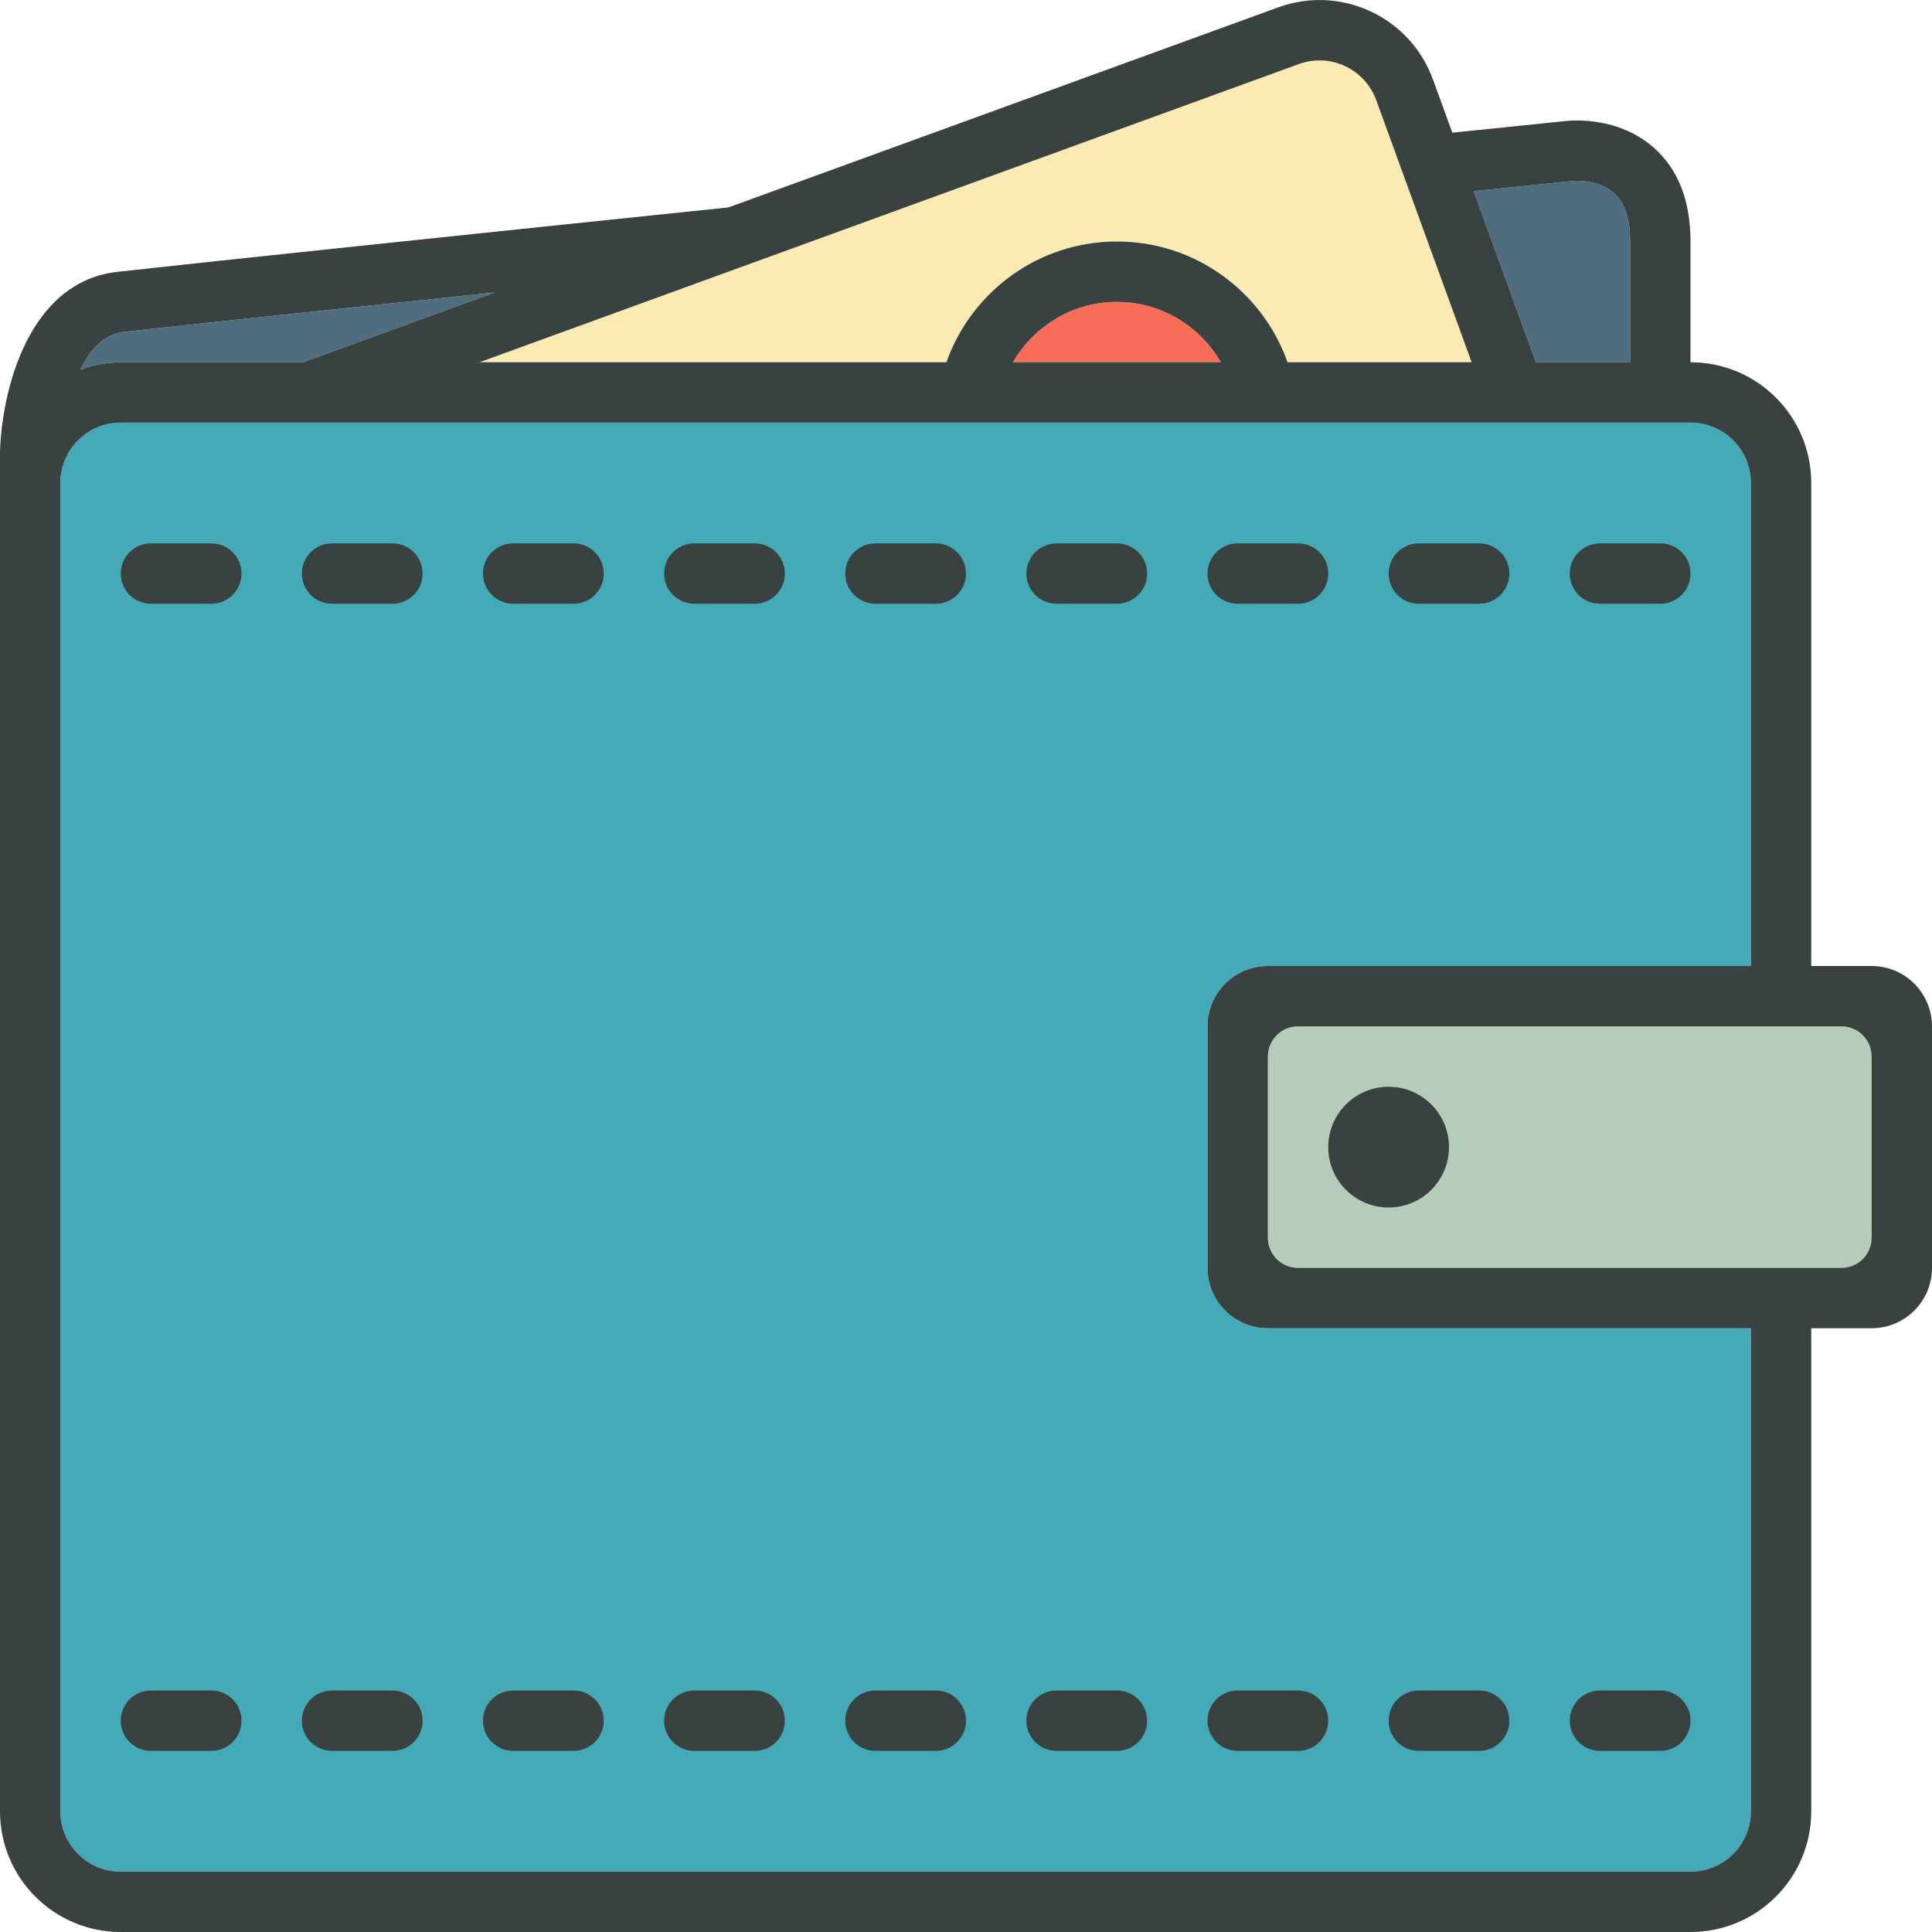
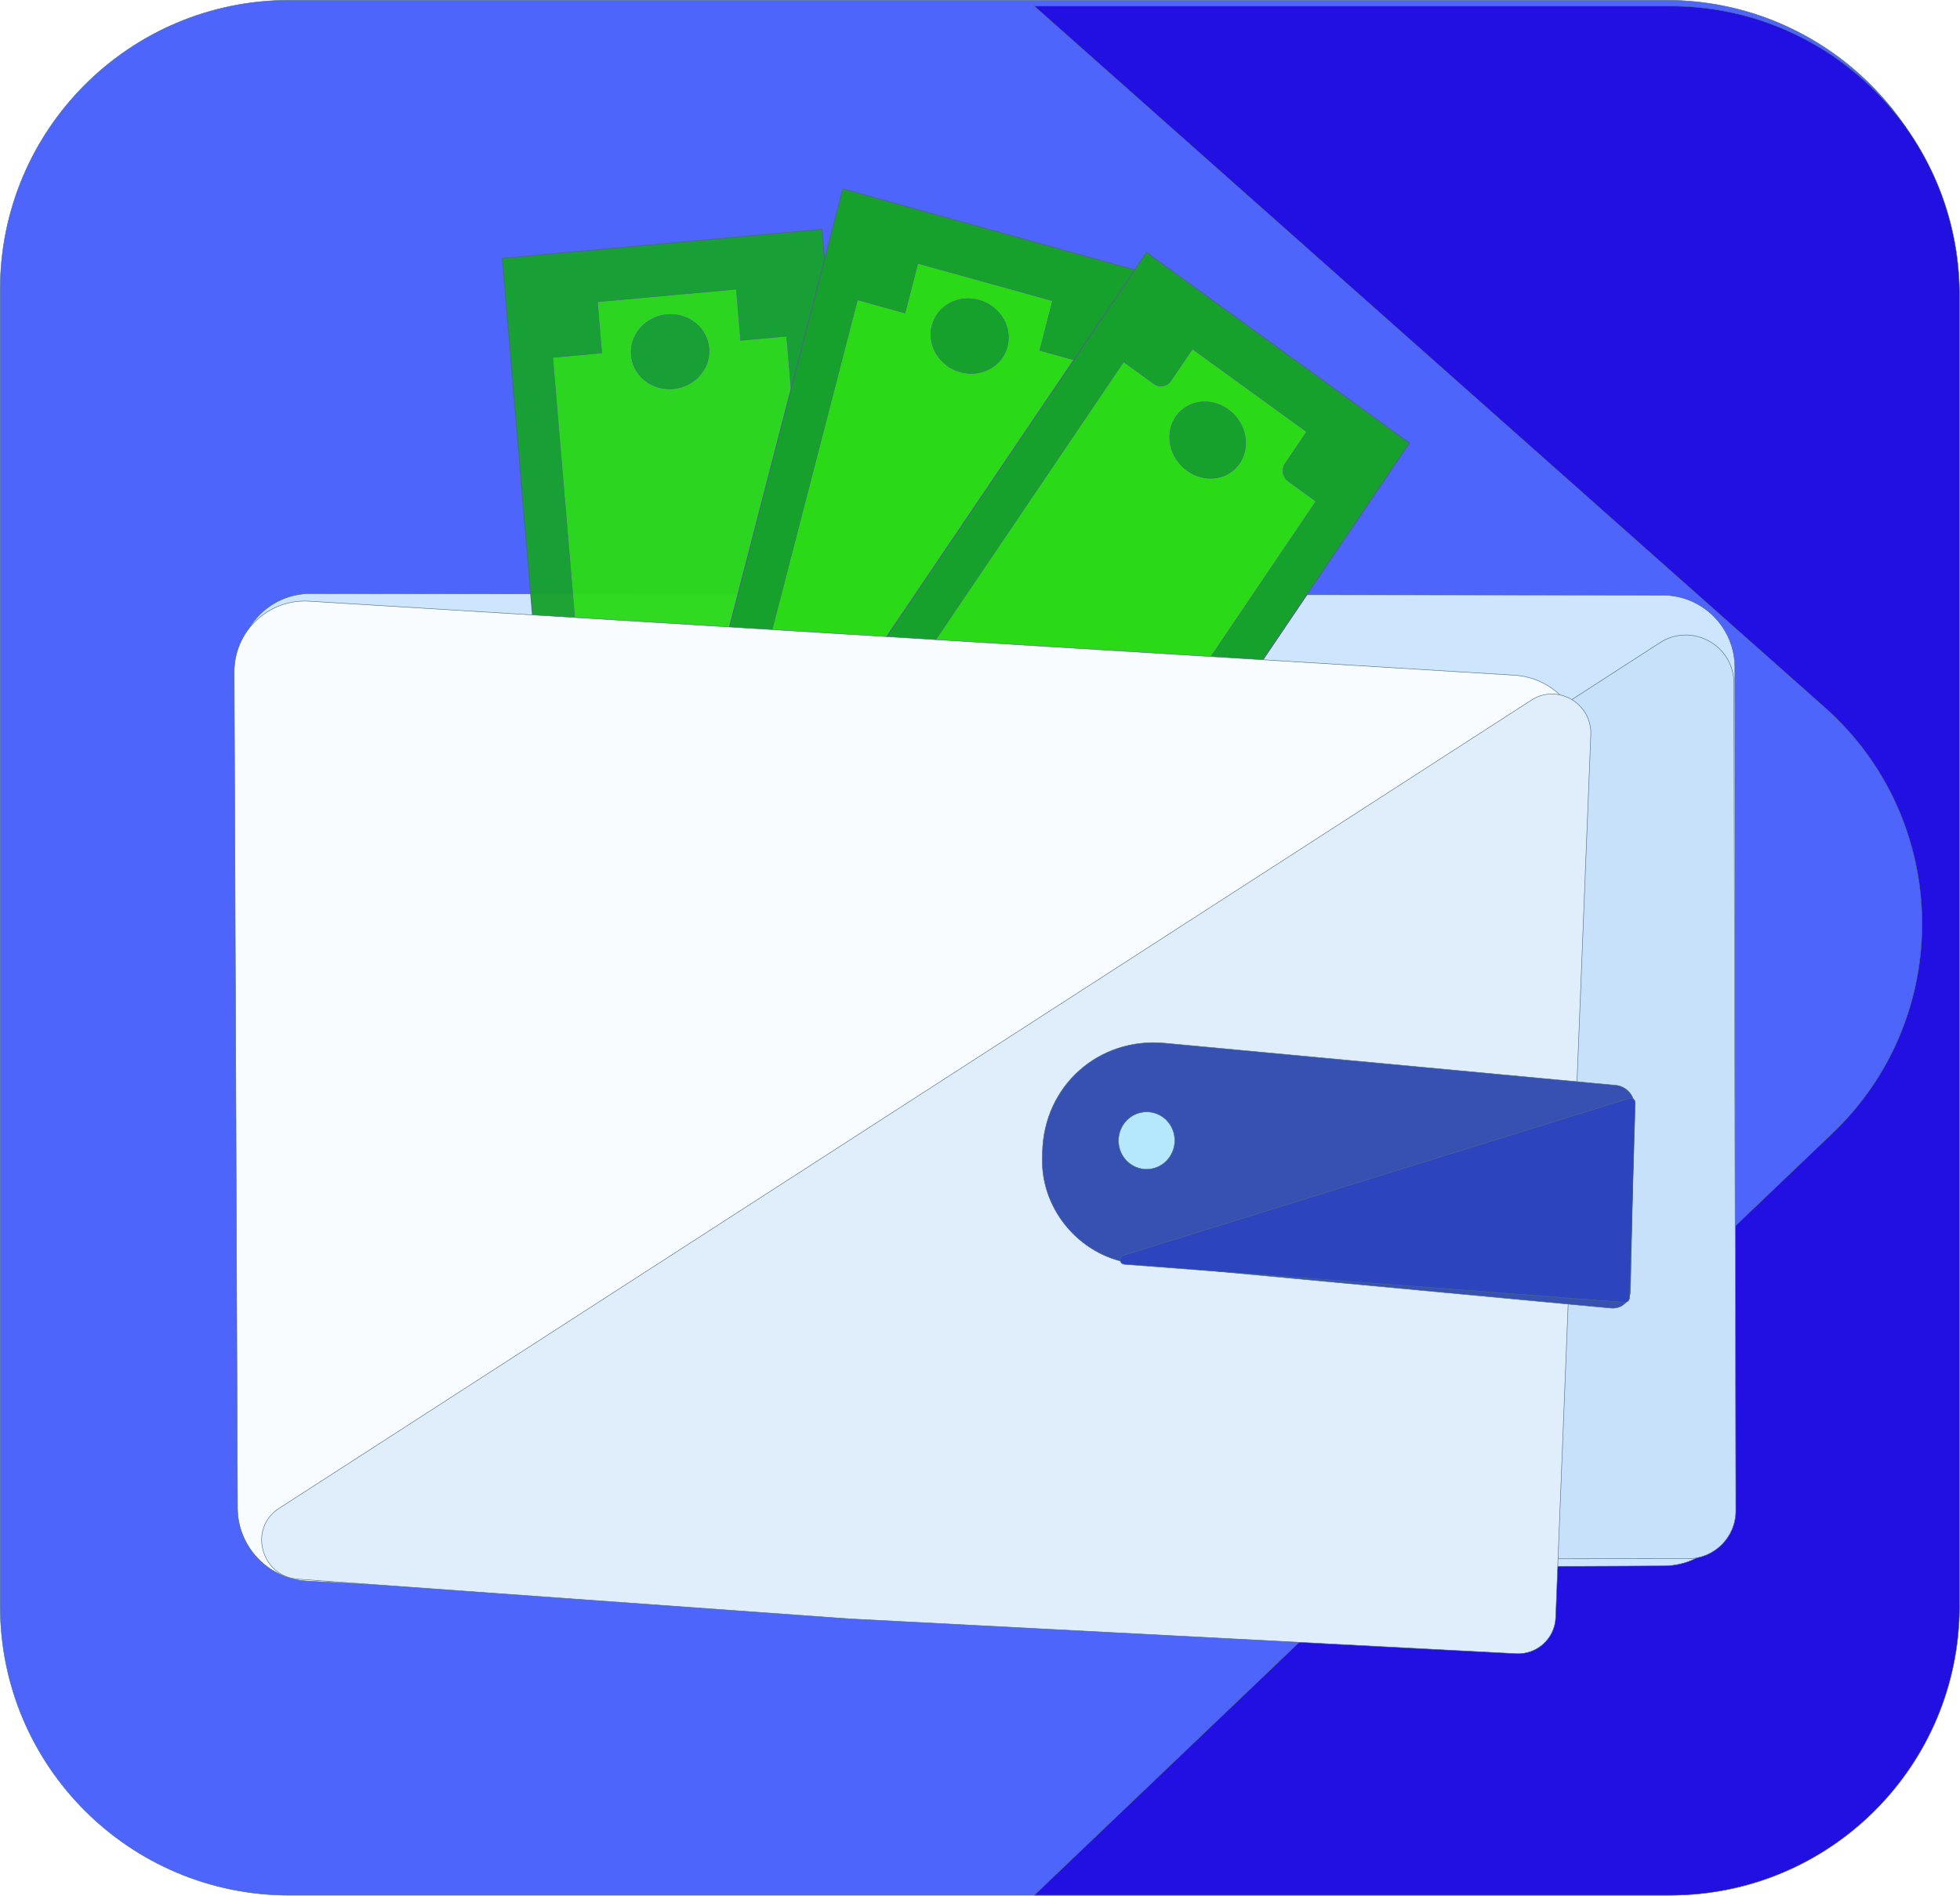
- <svg xmlns="http://www.w3.org/2000/svg" version="1.0" id="Layer_1" width="800px" height="800px" viewBox="0 0 64 64" enable-background="new 0 0 64 64" xml:space="preserve">
-   <g>
-     <path fill="#F9EBB2" d="M43.025,2.123c1.039-0.379,2.186,0.156,2.564,1.195L48.75,12h-6.098C41.826,9.671,39.611,8,37,8   s-4.826,1.672-5.65,4H15.885L43.025,2.123z" />
-     <path fill="#F76D57" d="M40.445,12h-6.891c0.693-1.189,1.969-2,3.445-2S39.752,10.81,40.445,12z" />
-     <g>
-       <path fill="#506C7F" d="M53.463,6.394c-0.527-0.471-1.342-0.4-1.348-0.4C52.045,6,50.816,6.128,48.814,6.332L50.879,12H54V8    C54,7.253,53.82,6.712,53.463,6.394z" />
-       <path fill="#506C7F" d="M2.658,12.248C3.079,12.097,3.527,12,4,12h6.038l6.351-2.311c-5.357,0.561-9.894,1.039-12.278,1.305    C3.432,11.07,2.972,11.599,2.658,12.248z" />
-     </g>
-     <path fill="#45AAB8" d="M58,60c0,1.105-0.895,2-2,2H4c-1.104,0-2-0.895-2-2V16c0-1.104,0.896-2,2-2h52c1.105,0,2,0.896,2,2v16H42   c-1.105,0-2,0.895-2,2v8c0,1.105,0.895,2,2,2h16V60z" />
-     <path fill="#B4CCB9" d="M62,41c0,0.553-0.447,1-1,1H43c-0.553,0-1-0.447-1-1v-6c0-0.553,0.447-1,1-1h18c0.553,0,1,0.447,1,1V41z" />
-     <g>
-       <path fill="#394240" d="M62,32h-2V16c0-2.211-1.789-4-4-4V8c0-1.342-0.404-2.385-1.205-3.098c-1.186-1.059-2.736-0.91-2.896-0.896    c-0.072,0.006-1.484,0.152-3.789,0.389l-0.641-1.76c-0.756-2.078-3.049-3.148-5.127-2.391L24.131,6.871    C15.535,7.763,7.397,8.617,3.89,9.005C0.951,9.332,0.062,12.908,0,14.97C-0.003,15.103,0,60,0,60c0,2.211,1.789,4,4,4h52    c2.211,0,4-1.789,4-4V44h2c1.105,0,2-0.895,2-2v-8C64,32.895,63.105,32,62,32z M52.115,5.994c0.006,0,0.82-0.07,1.348,0.4    C53.82,6.712,54,7.253,54,8v4h-3.121l-2.064-5.668C50.816,6.128,52.045,6,52.115,5.994z M43.025,2.123    c1.039-0.379,2.186,0.156,2.564,1.195L48.75,12h-6.098C41.826,9.671,39.611,8,37,8s-4.826,1.672-5.65,4H15.885L43.025,2.123z     M40.445,12h-6.891c0.693-1.189,1.969-2,3.445-2S39.752,10.81,40.445,12z M4.111,10.994c2.385-0.266,6.921-0.744,12.278-1.305    L10.039,12H4c-0.474,0-0.922,0.098-1.343,0.248C2.972,11.599,3.432,11.07,4.111,10.994z M58,60c0,1.105-0.895,2-2,2H4    c-1.104,0-2-0.895-2-2V16c0-1.104,0.896-2,2-2h52c1.105,0,2,0.896,2,2v16H42c-1.105,0-2,0.895-2,2v8c0,1.105,0.895,2,2,2h16V60z     M62,41c0,0.553-0.447,1-1,1H43c-0.553,0-1-0.447-1-1v-6c0-0.553,0.447-1,1-1h18c0.553,0,1,0.447,1,1V41z" />
-       <circle fill="#394240" cx="46" cy="38" r="2" />
-       <path fill="#394240" d="M53,20h2c0.553,0,1-0.447,1-1s-0.447-1-1-1h-2c-0.553,0-1,0.447-1,1S52.447,20,53,20z" />
-       <path fill="#394240" d="M47,20h2c0.553,0,1-0.447,1-1s-0.447-1-1-1h-2c-0.553,0-1,0.447-1,1S46.447,20,47,20z" />
-       <path fill="#394240" d="M41,20h2c0.553,0,1-0.447,1-1s-0.447-1-1-1h-2c-0.553,0-1,0.447-1,1S40.447,20,41,20z" />
-       <path fill="#394240" d="M37,18h-2c-0.553,0-1,0.447-1,1s0.447,1,1,1h2c0.553,0,1-0.447,1-1S37.553,18,37,18z" />
-       <path fill="#394240" d="M31,18h-2c-0.553,0-1,0.447-1,1s0.447,1,1,1h2c0.553,0,1-0.447,1-1S31.553,18,31,18z" />
-       <path fill="#394240" d="M25,18h-2c-0.553,0-1,0.447-1,1s0.447,1,1,1h2c0.553,0,1-0.447,1-1S25.553,18,25,18z" />
-       <path fill="#394240" d="M19,18h-2c-0.552,0-1,0.447-1,1s0.447,1,1,1h2c0.553,0,1-0.447,1-1S19.553,18,19,18z" />
-       <path fill="#394240" d="M13,18h-2c-0.553,0-1,0.447-1,1s0.447,1,1,1h2c0.553,0,1-0.447,1-1S13.553,18,13,18z" />
-       <path fill="#394240" d="M7,18H5c-0.553,0-1,0.447-1,1s0.447,1,1,1h2c0.553,0,1-0.447,1-1S7.553,18,7,18z" />
-       <path fill="#394240" d="M53,58h2c0.553,0,1-0.447,1-1s-0.447-1-1-1h-2c-0.553,0-1,0.447-1,1S52.447,58,53,58z" />
-       <path fill="#394240" d="M47,58h2c0.553,0,1-0.447,1-1s-0.447-1-1-1h-2c-0.553,0-1,0.447-1,1S46.447,58,47,58z" />
-       <path fill="#394240" d="M40,57c0,0.553,0.447,1,1,1h2c0.553,0,1-0.447,1-1s-0.447-1-1-1h-2C40.447,56,40,56.447,40,57z" />
-       <path fill="#394240" d="M37,56h-2c-0.553,0-1,0.447-1,1s0.447,1,1,1h2c0.553,0,1-0.447,1-1S37.553,56,37,56z" />
-       <path fill="#394240" d="M31,56h-2c-0.553,0-1,0.447-1,1s0.447,1,1,1h2c0.553,0,1-0.447,1-1S31.553,56,31,56z" />
-       <path fill="#394240" d="M25,56h-2c-0.553,0-1,0.447-1,1s0.447,1,1,1h2c0.553,0,1-0.447,1-1S25.553,56,25,56z" />
-       <path fill="#394240" d="M19,56h-2c-0.552,0-1,0.447-1,1s0.447,1,1,1h2c0.553,0,1-0.447,1-1S19.553,56,19,56z" />
-       <path fill="#394240" d="M13,56h-2c-0.553,0-1,0.447-1,1s0.447,1,1,1h2c0.553,0,1-0.447,1-1S13.553,56,13,56z" />
-       <path fill="#394240" d="M7,56H5c-0.553,0-1,0.447-1,1s0.447,1,1,1h2c0.553,0,1-0.447,1-1S7.553,56,7,56z" />
-     </g>
+ <svg xmlns="http://www.w3.org/2000/svg" width="4065" height="3933" viewBox="0 0 4065 3933" fill="none">
+   <rect x="0.5" y="0.5" width="4054.87" height="3931.21" rx="599.5" fill="#4E65FC" stroke="#496A81" />
+   <path d="M3784.38 1467.54L2145.1 12.645H3464.45C3795.54 12.645 4063.95 281.05 4063.95 612.145V3332.21C4063.95 3663.3 3795.54 3931.71 3464.45 3931.71H2145.03L2332.39 3752.81L3800.47 2350.97C4054.46 2108.44 4047.03 1700.66 3784.38 1467.54Z" fill="#2110E1" stroke="#496A81" />
+   <path d="M495.225 1388.81C490.515 1303.16 558.581 1231.27 644.277 1231.37L3448.48 1234.69C3531.01 1234.78 3597.99 1301.82 3598.08 1384.42L3599.9 3099.02C3599.99 3181.27 3533.7 3248 3451.53 3248.4L740.695 3261.6C660.946 3261.99 594.804 3199.64 590.421 3119.93L495.225 1388.81Z" fill="#CDE5FD" stroke="#496A81" />
+   <path d="M3442.51 1333.38C3508.6 1290.69 3595.86 1338.23 3596.04 1417.03L3600.06 3133.96C3600.19 3188.9 3555.81 3233.46 3500.9 3233.5L835.941 3235.69C736.699 3235.77 698.27 3106.3 781.564 3052.48L3442.51 1333.38Z" fill="#C8E1FA" stroke="#496A81" />
+   <g opacity="0.96">
+     <rect x="0.912" y="-1.087" width="1180.9" height="665.761" transform="matrix(-0.0841687 -0.996451 0.995919 -0.0902471 1142.48 1713.35)" fill="#16A12D" stroke="#496A81" stroke-width="2" />
+     <path d="M1536.66 706.1L1631.48 697.507L1704.2 1558.44L1219.06 1602.4L1146.34 741.469L1247.51 732.301L1248.01 732.256L1247.97 731.758L1239.04 626.033L1527.18 599.922L1536.12 705.647L1536.16 706.145L1536.66 706.1Z" fill="#2ADA17" stroke="#496A81" />
+     <path d="M1383.27 652.723C1427.76 648.691 1466.7 679.874 1470.29 722.319C1473.87 764.765 1440.75 802.477 1396.26 806.509C1351.76 810.541 1312.82 779.359 1309.24 736.913C1305.65 694.468 1338.77 656.755 1383.27 652.723Z" fill="#16A12D" stroke="#496A81" />
  </g>
+   <rect x="1.213" y="-0.703" width="1176.29" height="668.557" transform="matrix(0.250932 -0.969975 0.961638 0.266883 1453.39 1534.17)" fill="#16A12D" stroke="#496A81" stroke-width="2" />
+   <path d="M2156.86 727.089L2248.81 752.606L2032.85 1587.39L1562.44 1456.84L1778.4 622.054L1876.5 649.281L1876.98 649.415L1877.11 648.93L1903.63 546.417L2183.03 623.957L2156.51 726.47L2156.38 726.955L2156.86 727.089Z" fill="#2ADA17" stroke="#496A81" />
+   <path d="M2030.35 622.594C2073.49 634.569 2099.79 677.668 2089.14 718.82C2078.49 759.972 2034.92 783.682 1991.77 771.707C1948.62 759.732 1922.33 716.632 1932.98 675.481C1943.62 634.329 1987.2 610.619 2030.35 622.594Z" fill="#16A12D" stroke="#496A81" />
+   <rect x="1.369" y="-0.246" width="1164.44" height="675.576" transform="matrix(0.561731 -0.83092 0.807067 0.585321 1723.33 1492.45)" fill="#16A12D" stroke="#496A81" stroke-width="2" />
+   <path d="M1851.8 1458.56L2330.37 750.644L2393.4 796.354C2404.77 804.597 2420.39 801.793 2428.3 790.091L2473.03 723.934L2709.98 895.78L2665.25 961.937C2657.34 973.639 2660.14 989.808 2671.51 998.051L2729.31 1039.97L2250.74 1747.88L1851.8 1458.56Z" fill="#2ADA17" stroke="#496A81" />
+   <path d="M2547.43 849.665C2584.03 876.21 2594.49 926.025 2570.91 960.913C2547.32 995.8 2498.55 1002.65 2461.95 976.108C2425.35 949.563 2414.88 899.748 2438.47 864.861C2462.05 829.973 2510.83 823.12 2547.43 849.665Z" fill="#16A12D" stroke="#496A81" />
+   <path d="M485.724 1394.78C485.386 1309.24 556.473 1241.99 641.692 1247.23L3140.95 1400.77C3223.32 1405.83 3287.09 1476.84 3283.4 1559.36L3206.83 3271.68C3203.15 3353.82 3134.01 3416.49 3052.01 3412L636.18 3279.82C556.23 3275.44 492.896 3208.69 492.579 3128.46L485.724 1394.78Z" fill="#F9FCFF" stroke="#496A81" />
+   <path d="M3176.22 1452.31C3230.2 1417.47 3301.87 1459.18 3299.29 1523.94L3226.47 3355.48C3224.73 3399.24 3188.01 3432.78 3144.32 3430.5L1759.37 3358.16L1759.36 3358.16L617.735 3275.88C541.377 3270.37 514.566 3170.52 578.385 3129.32L3176.22 1452.31Z" fill="#E0EEFC" stroke="#496A81" />
+   <path d="M2161.97 2390.48C2164.97 2252.63 2278.51 2151.26 2415.55 2164.06L3351.4 2251.48C3373.1 2253.51 3390.3 2272.85 3389.82 2294.67L3381.47 2677.86C3380.99 2699.69 3363.02 2715.73 3341.32 2713.71L2355.75 2621.64C2246.17 2611.4 2159.28 2513.75 2161.68 2403.52L2161.97 2390.48Z" fill="#3751B2" stroke="#496A81" />
+   <path d="M3379.17 2278.55C3385.38 2276.62 3391.62 2281.35 3391.43 2287.85L3379.6 2692.37C3379.44 2697.81 3374.76 2702.04 3369.33 2701.63L2331.93 2622.88C2321.5 2622.09 2319.93 2607.44 2329.95 2604.33L3379.17 2278.55Z" fill="#2C44BE" stroke="#496A81" />
+   <path d="M2436.26 2360.86C2439.03 2393.6 2415.22 2422.49 2383.1 2425.4C2350.98 2428.31 2322.68 2404.14 2319.92 2371.4C2317.15 2338.65 2340.96 2309.76 2373.08 2306.85C2405.2 2303.94 2433.5 2328.11 2436.26 2360.86Z" fill="#B5E8FD" stroke="#496A81" />
</svg>
